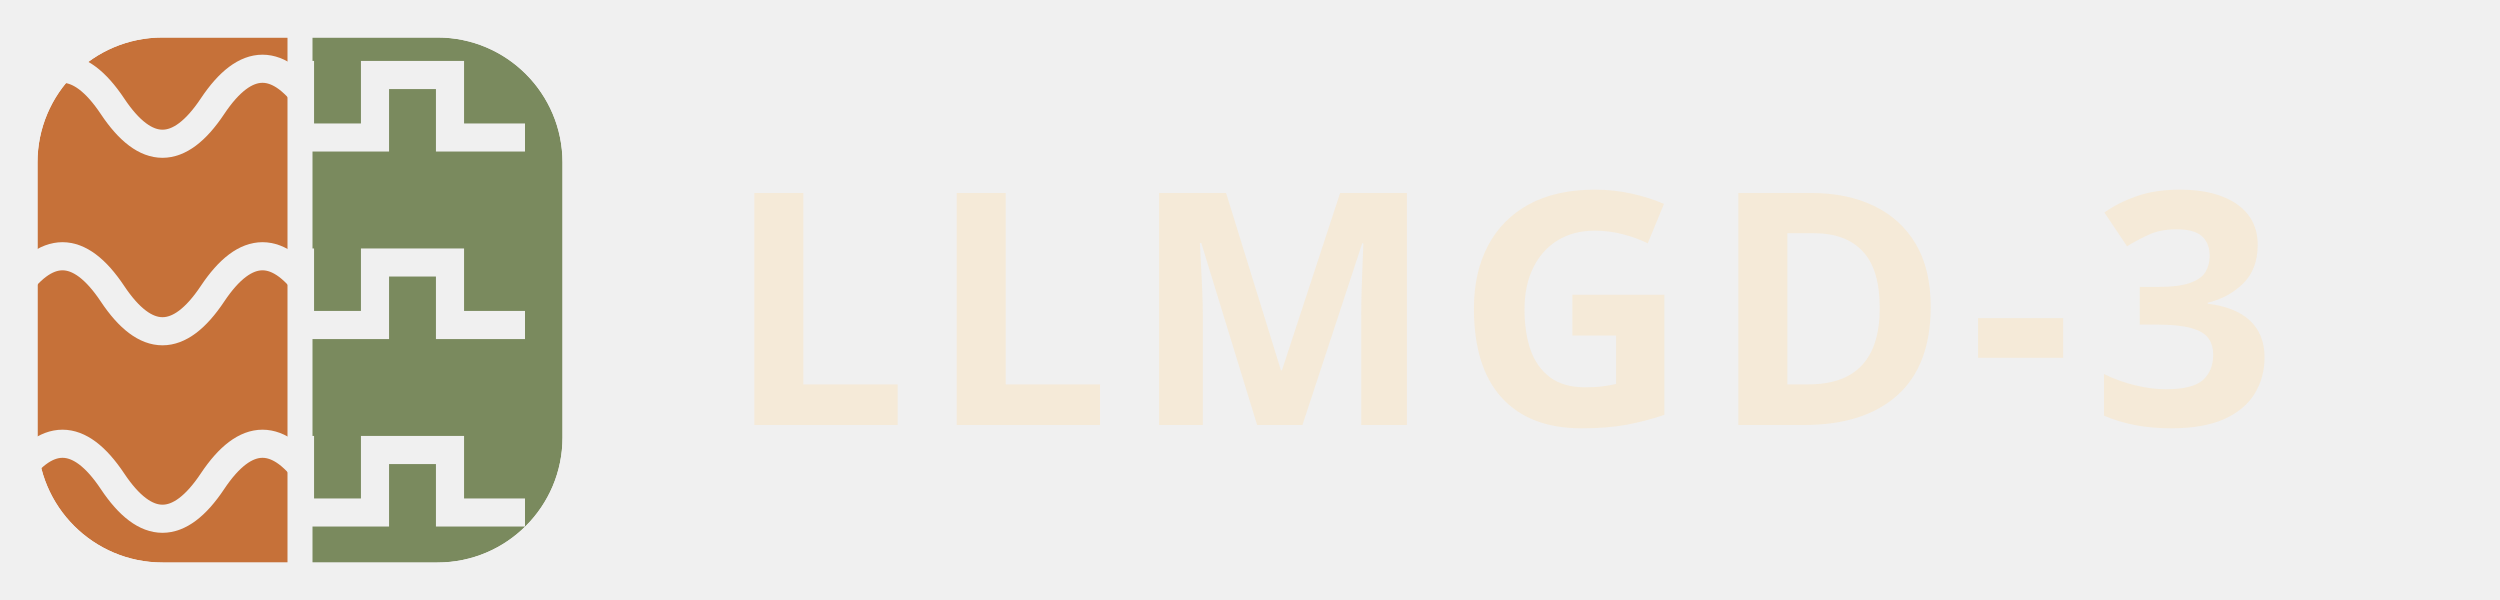
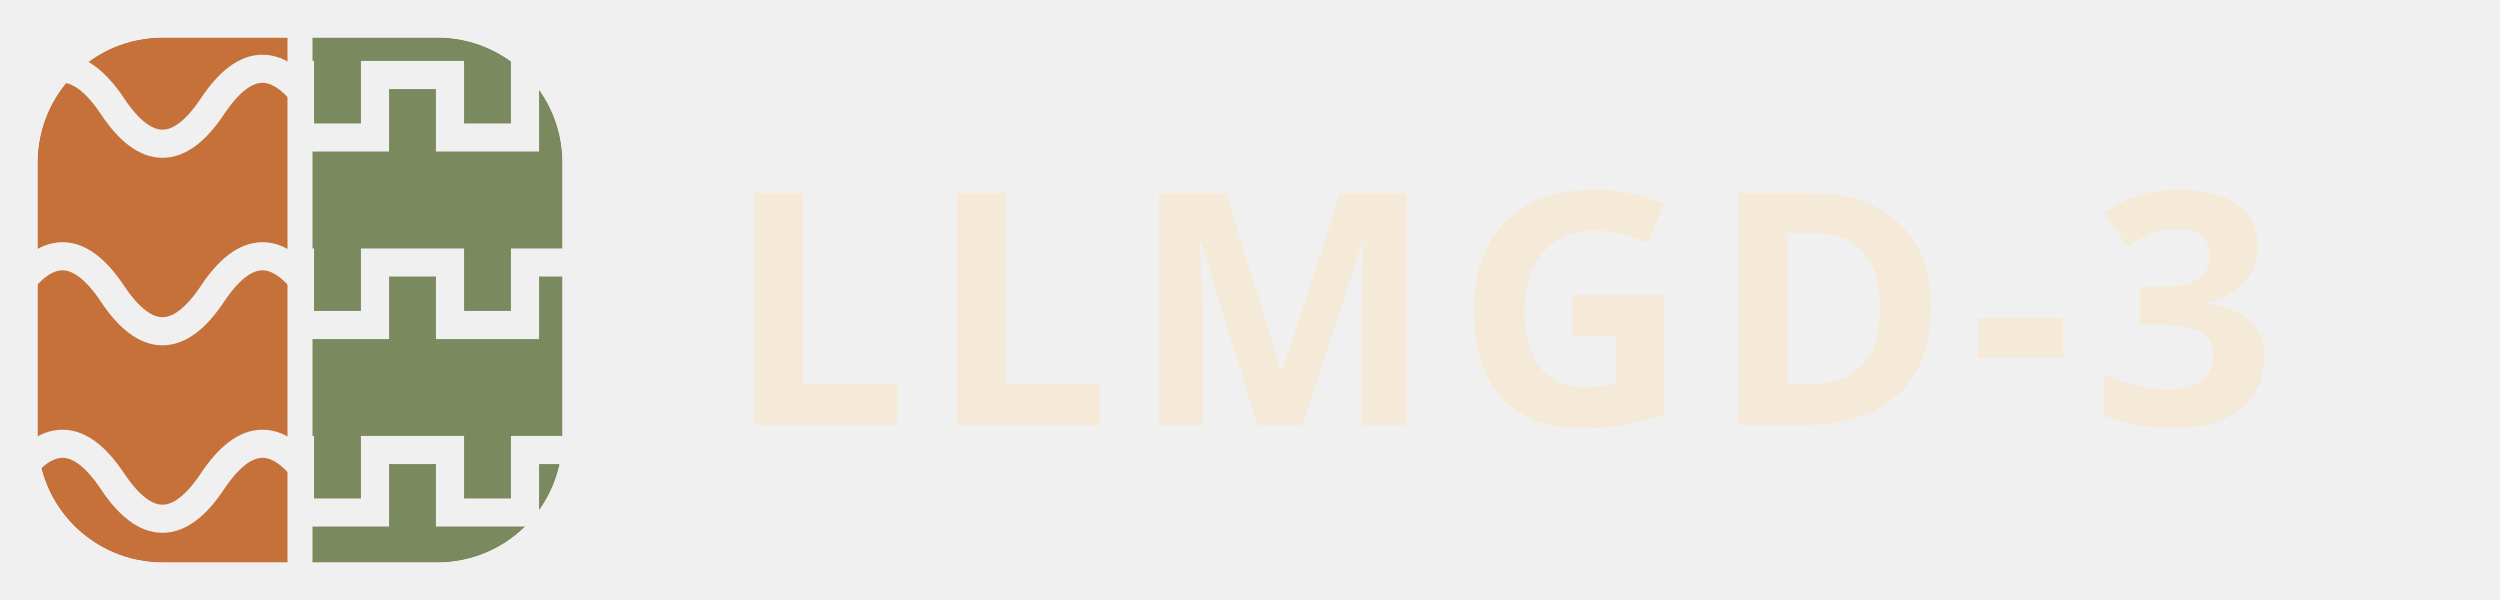
<svg xmlns="http://www.w3.org/2000/svg" viewBox="0 0 200 48">
  <g transform="scale(0.5)">
    <defs>
      <clipPath id="cq">
        <rect x="6" y="6" width="84" height="84" rx="20" />
      </clipPath>
      <mask id="mh">
        <rect width="96" height="96" fill="#fff" />
        <path d="M2 17 q8 -12 16 0 t16 0 t16 0 t16 0 t16 0 t16 0 M2 47 q8 -12 16 0 t16 0 t16 0 t16 0 t16 0 t16 0 M2 77 q8 -12 16 0 t16 0 t16 0 t16 0 t16 0 t16 0" fill="none" stroke="#000" stroke-width="4.5" stroke-linecap="round" />
      </mask>
      <mask id="mm">
        <rect width="96" height="96" fill="#fff" />
-         <path d="M2 22 h10 v-10 h12 v10 h12 v-10 h12 v10 h12 v-10 h12 v10 h12 M2 52 h10 v-10 h12 v10 h12 v-10 h12 v10 h12 v-10 h12 v10 h12 M2 82 h10 v-10 h12 v10 h12 v-10 h12 v10 h12 v-10 h12 v10 h12" fill="none" stroke="#000" stroke-width="4.5" />
+         <path d="M0 22 h12 v-10 h12 v10 h12 v-10 h12 v10 h12 v-10 h12 v10 h12 v-10 h12 M0 52 h12 v-10 h12 v10 h12 v-10 h12 v10 h12 v-10 h12 v10 h12 v-10 h12 M0 82 h12 v-10 h12 v10 h12 v-10 h12 v10 h12 v-10 h12 v10 h12 v-10 h12" fill="none" stroke="#000" stroke-width="4.5" />
      </mask>
    </defs>
    <g clip-path="url(#cq)">
      <rect x="0" y="0" width="46" height="96" fill="#c67139" mask="url(#mh)" />
      <rect x="50" y="0" width="46" height="96" fill="#7a8a5e" mask="url(#mm)" />
    </g>
  </g>
  <text x="58" y="34" font-family="'Outfit',system-ui,sans-serif" font-weight="700" font-size="26" letter-spacing="1.5" fill="#f5ead8">LLMGD-3</text>
</svg>
